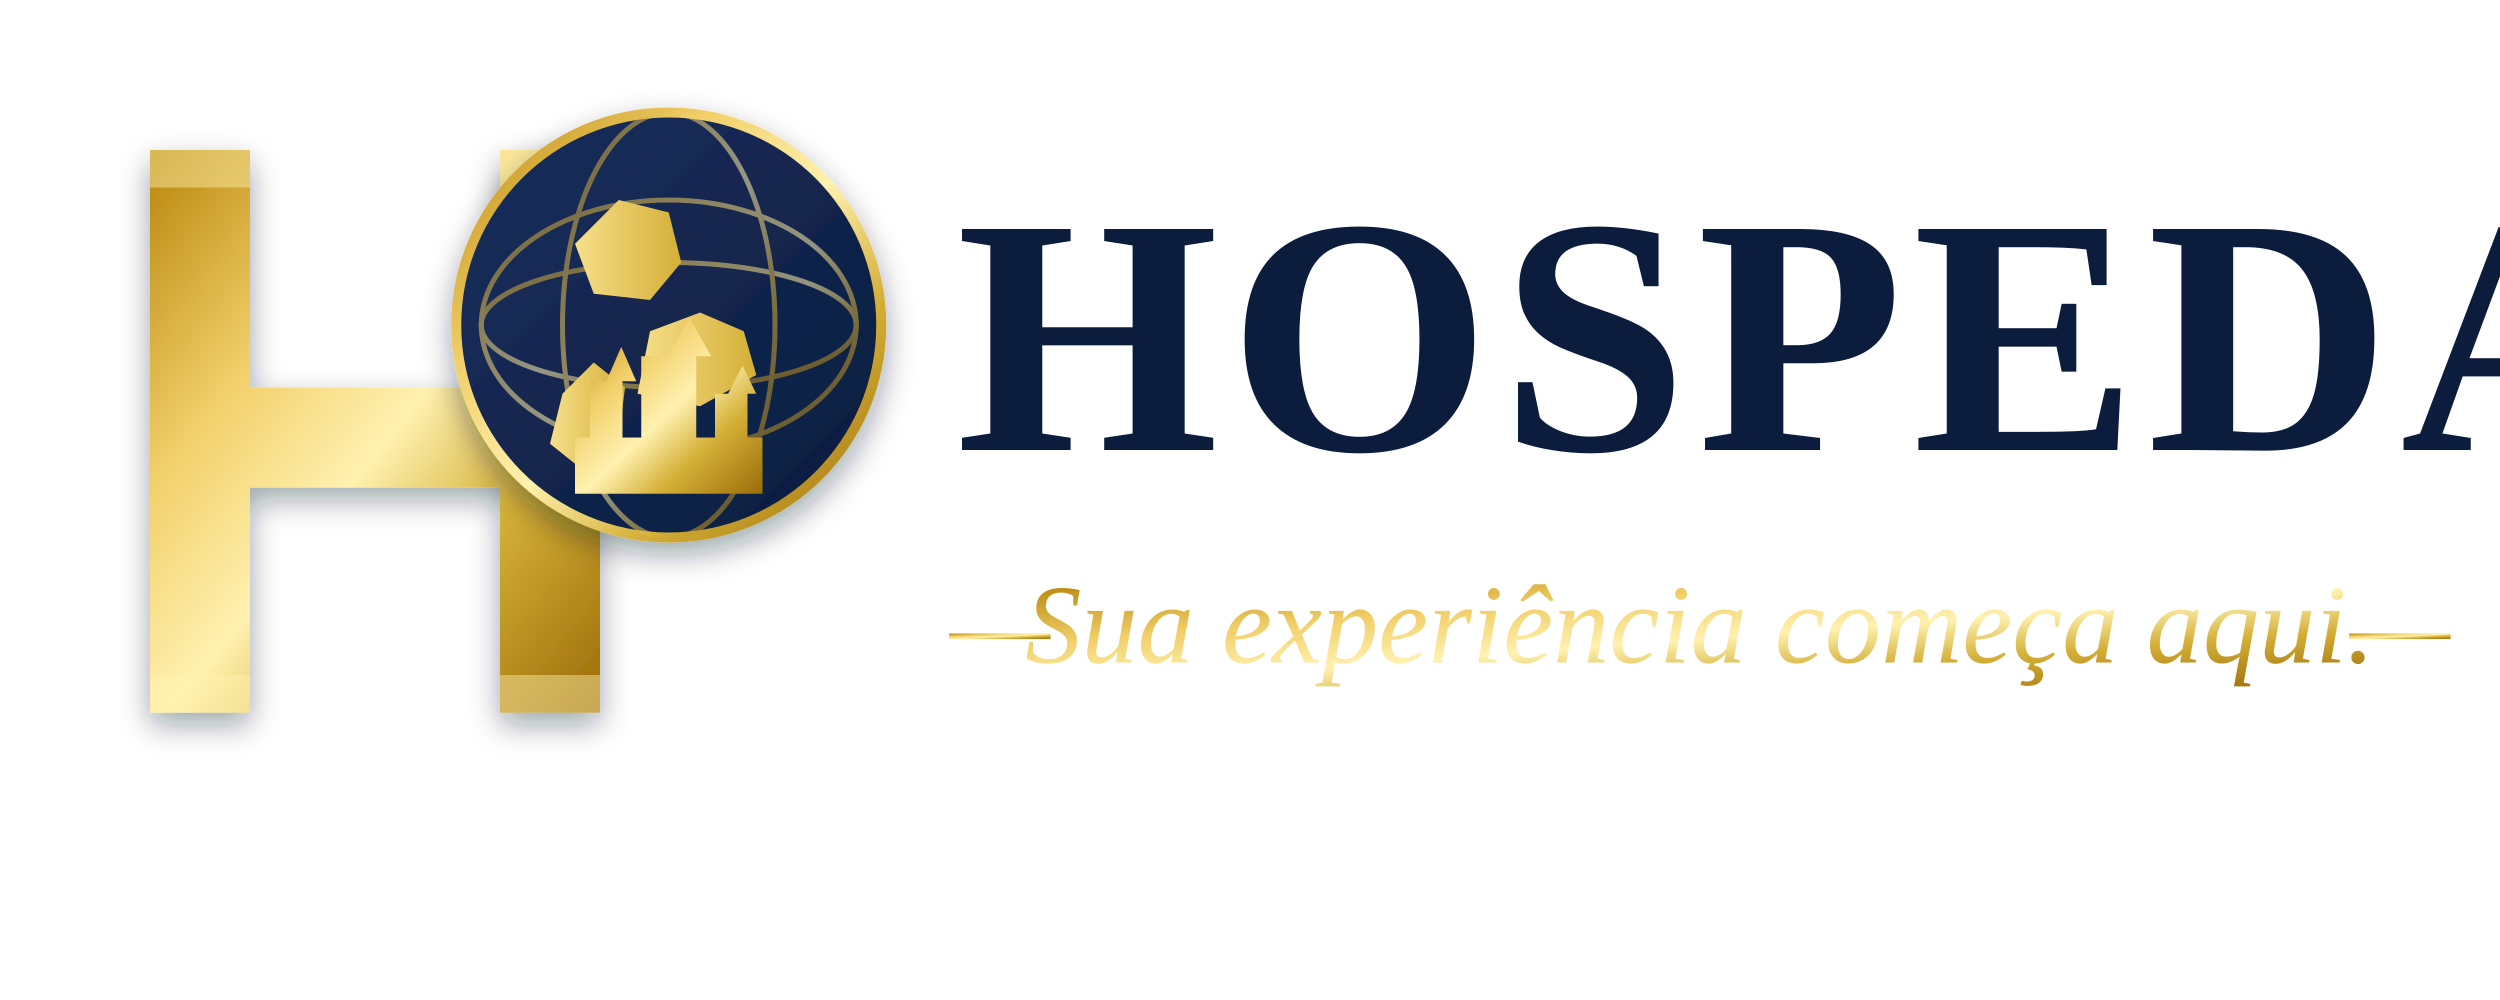
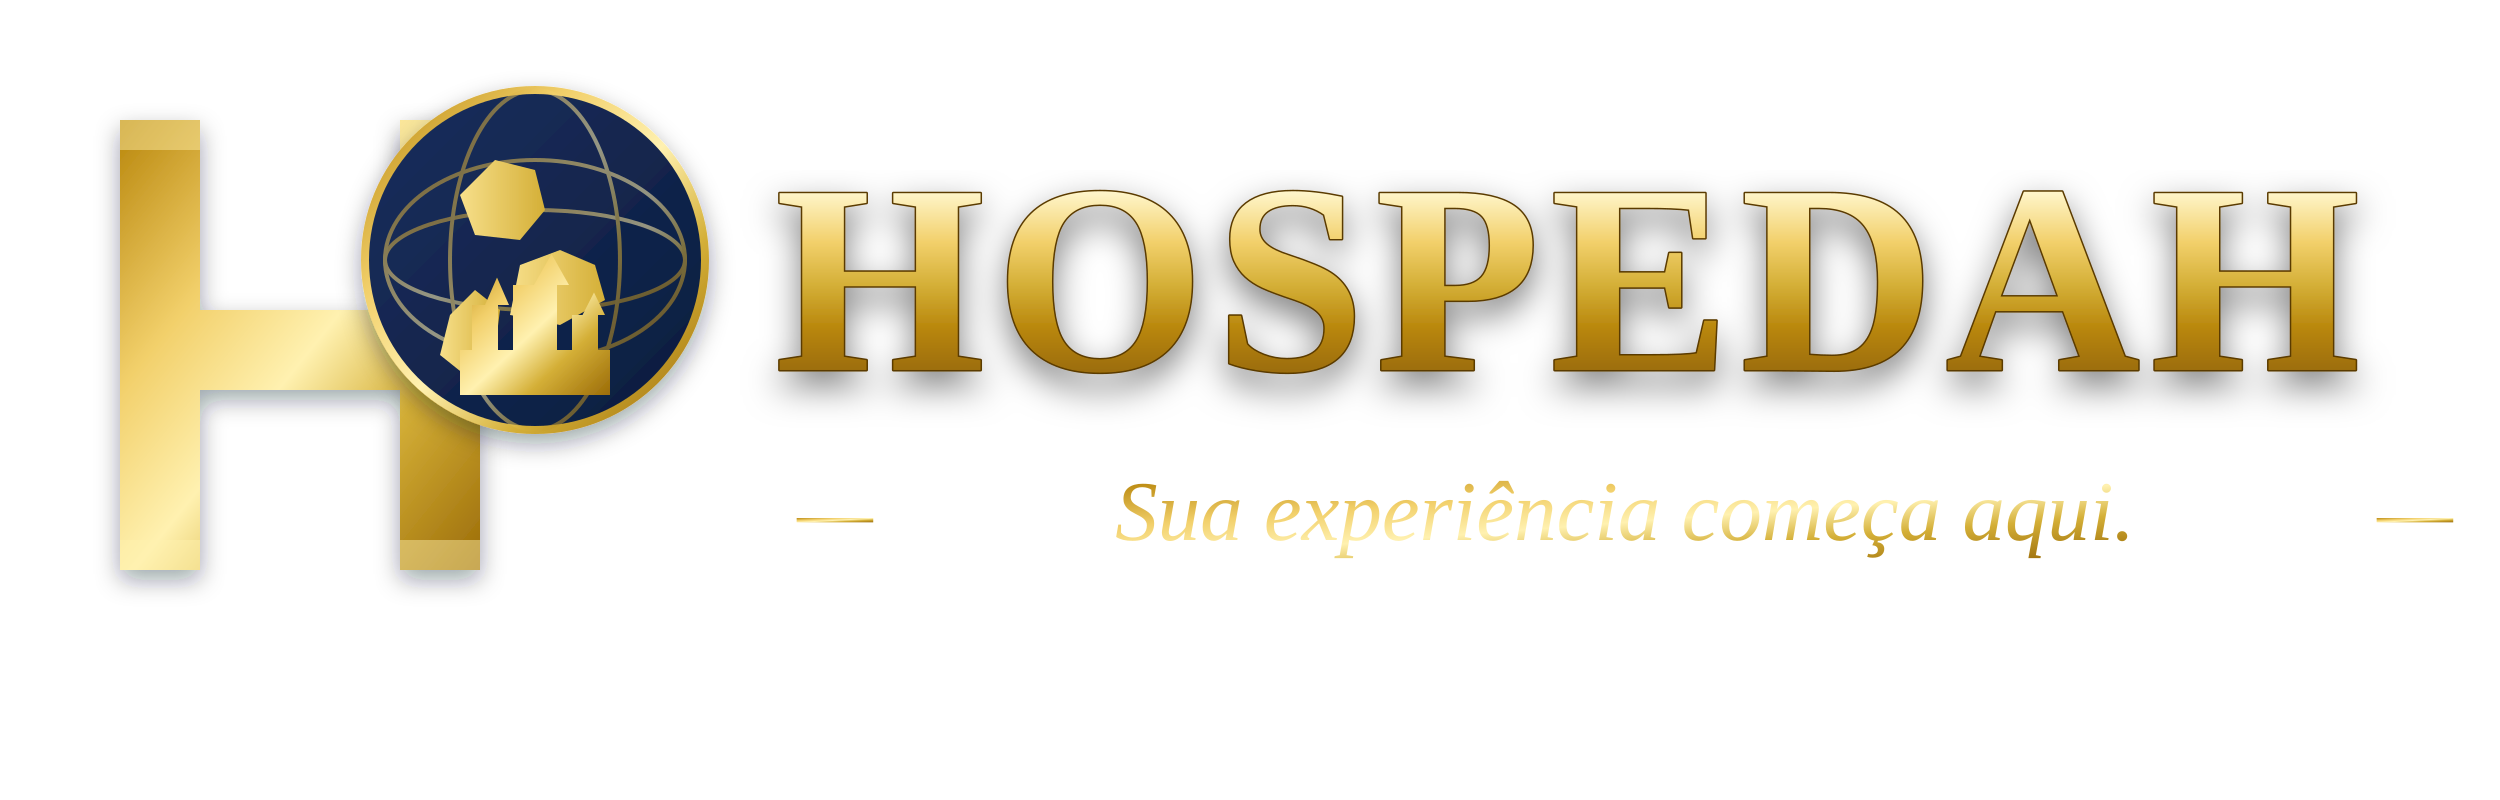
- <svg xmlns="http://www.w3.org/2000/svg" width="400" height="160" viewBox="0 0 400 160" preserveAspectRatio="xMidYMid meet" role="img" aria-labelledby="logoTitle logoDesc">
+ <svg xmlns="http://www.w3.org/2000/svg" width="500" height="160" viewBox="0 0 500 160" preserveAspectRatio="xMidYMid meet" role="img" aria-labelledby="logoTitle logoDesc">
  <defs>
    <linearGradient id="goldMetal" x1="0%" y1="0%" x2="100%" y2="100%">
      <stop offset="0%" stop-color="#B8860B" />
      <stop offset="30%" stop-color="#F2D06B" />
      <stop offset="52%" stop-color="#FFF1B0" />
      <stop offset="72%" stop-color="#D4AF37" />
+       <stop offset="100%" stop-color="#9B6C08" />
+     </linearGradient>
+     <linearGradient id="goldText" x1="0%" y1="0%" x2="0%" y2="100%">
+       <stop offset="0%" stop-color="#FFF6CC" />
+       <stop offset="28%" stop-color="#F2D06B" />
+       <stop offset="52%" stop-color="#D4AF37" />
+       <stop offset="76%" stop-color="#B8860B" />
      <stop offset="100%" stop-color="#9B6C08" />
    </linearGradient>
    <linearGradient id="goldSoft" x1="0%" y1="0%" x2="100%" y2="0%">
      <stop offset="0%" stop-color="#F7DF8A" />
      <stop offset="100%" stop-color="#D4AF37" />
    </linearGradient>
    <linearGradient id="navyDepth" x1="0%" y1="0%" x2="100%" y2="100%">
      <stop offset="0%" stop-color="#1A2F5E" />
      <stop offset="100%" stop-color="#0B1C3D" />
    </linearGradient>
    <filter id="softShadow" x="-30%" y="-30%" width="160%" height="180%">
      <feDropShadow dx="0" dy="2" stdDeviation="2.4" flood-color="#091429" flood-opacity="0.38" />
+     </filter>
+     <filter id="textShadow" x="-5%" y="-20%" width="115%" height="160%">
+       <feDropShadow dx="0" dy="3" stdDeviation="3.5" flood-color="#000000" flood-opacity="0.50" />
    </filter>
  </defs>
  <g filter="url(#softShadow)">
    <path d="M24 24h16v38h40V24h16v90H80V78H40v36H24z" fill="url(#goldMetal)" />
    <path d="M24 24h16v6H24zm56 0h16v6H80zm0 84h16v6H80zm-56 0h16v6H24z" fill="#FFF1B0" opacity="0.45" />
  </g>
  <g transform="translate(65 14)" filter="url(#softShadow)">
    <circle cx="42" cy="38" r="34" fill="url(#navyDepth)" stroke="url(#goldMetal)" stroke-width="1.6" />
    <g stroke="url(#goldMetal)" stroke-linecap="round" fill="none" opacity="0.55">
      <ellipse cx="42" cy="38" rx="30" ry="10" stroke-width="0.8" />
      <ellipse cx="42" cy="38" rx="30" ry="20" stroke-width="0.8" />
      <ellipse cx="42" cy="38" rx="17" ry="34" stroke-width="0.8" />
      <line x1="8" y1="38" x2="76" y2="38" stroke-width="0.7" />
    </g>
    <g fill="url(#goldSoft)">
      <path d="M27 25l7-7 8 2 2 8-5 6-9-1z" />
      <path d="M39 39l8-3 7 3 2 7-9 5-10-2z" />
      <path d="M30 44l5 4-1 8-6 5-5-4 2-8z" />
    </g>
    <path d="M27 56h30v9H27zm2.4 0h5.2V47h-5.2zm8.2 0h8.8V43h-8.8zm11.8 0h5.2V49h-5.2zM32 47h4.8l-2.4-5.5zM41.8 43h7l-3.5-6.2zM51.5 49h4.5l-2.2-4.5z" fill="url(#goldMetal)" />
  </g>
-   <text x="153" y="72" fill="#0B1C3D" font-family="Georgia, 'Times New Roman', serif" font-size="54" font-weight="700" letter-spacing="1.5">HOSPEDAH</text>
-   <g fill="url(#goldMetal)" font-family="Georgia, 'Times New Roman', serif" font-size="18" font-style="italic" text-anchor="middle">
-     <text x="272" y="106">Sua experiência começa aqui.</text>
-     <text x="160" y="106">—</text>
-     <text x="384" y="106">—</text>
+   <text x="155" y="74" fill="url(#goldText)" font-family="Georgia, 'Times New Roman', serif" font-size="54" font-weight="700" letter-spacing="2" filter="url(#textShadow)" paint-order="stroke fill" stroke="#5a3a00" stroke-width="0.6" stroke-linejoin="round">HOSPEDAH</text>
+   <g fill="url(#goldMetal)" font-family="Georgia, 'Times New Roman', serif" font-size="17" font-style="italic" text-anchor="middle">
+     <text x="325" y="108">Sua experiência começa aqui.</text>
+     <text x="167" y="108">—</text>
+     <text x="483" y="108">—</text>
  </g>
</svg>
